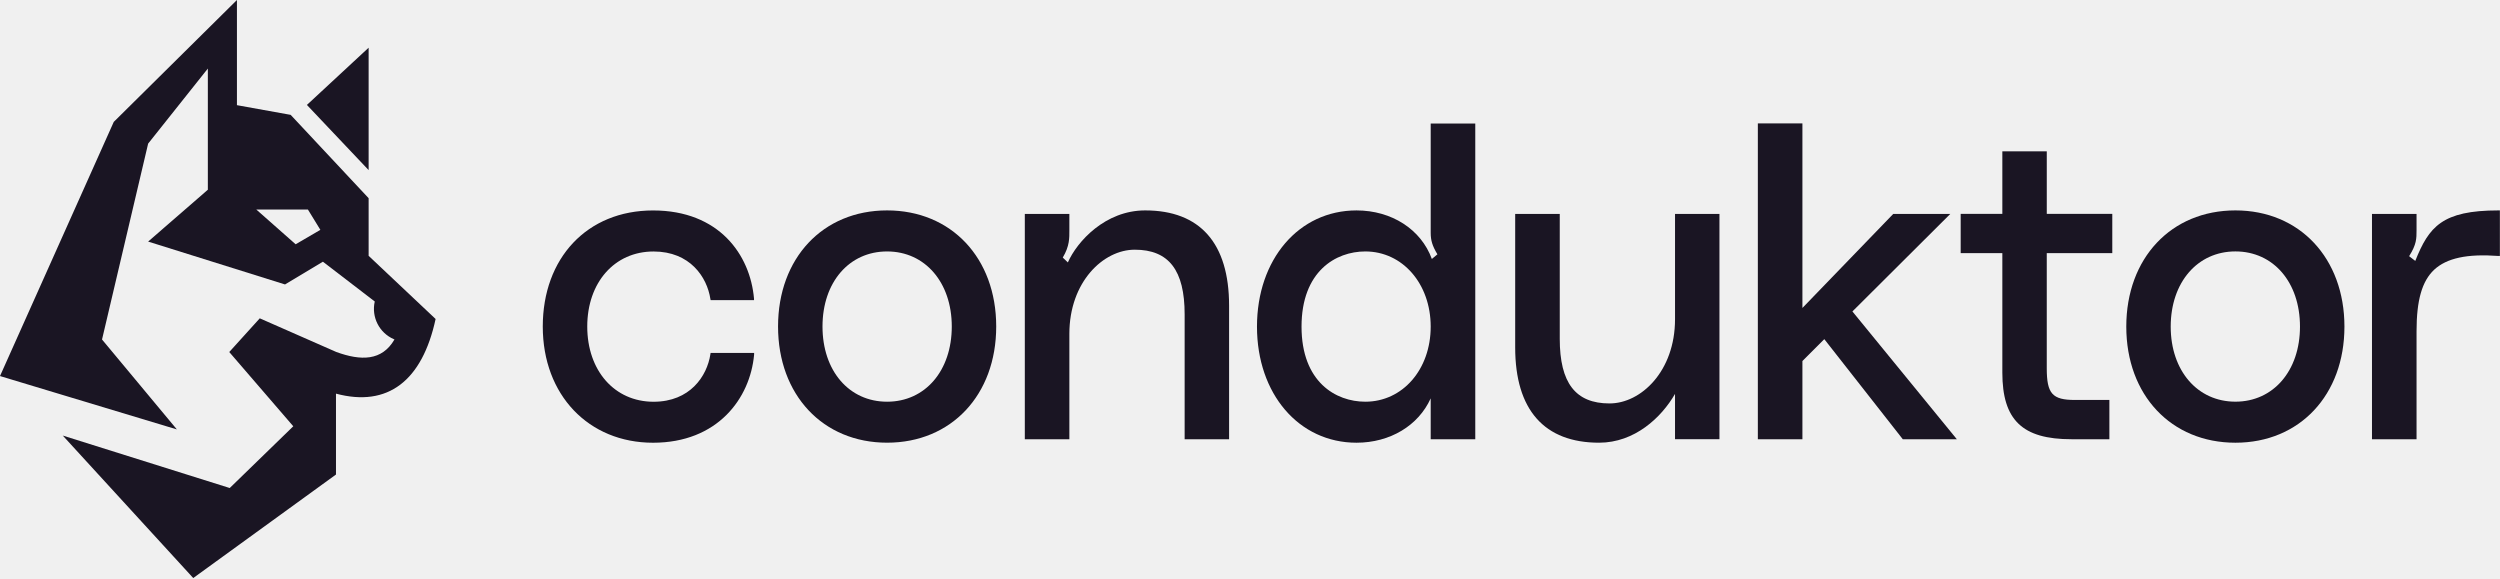
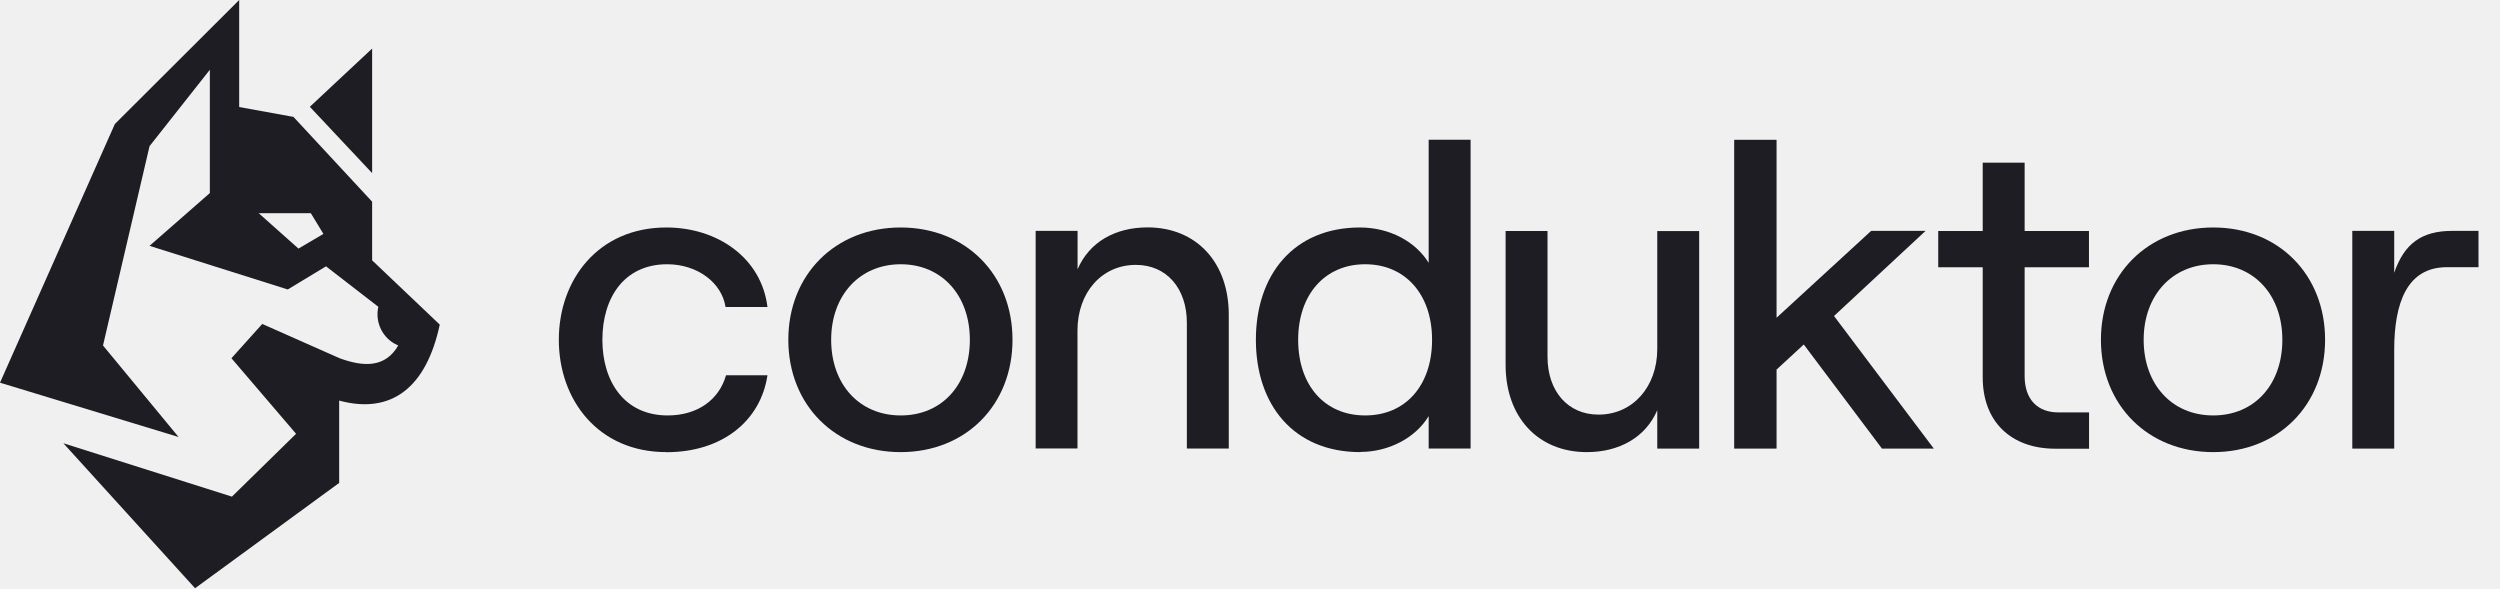
- <svg xmlns="http://www.w3.org/2000/svg" width="173" height="40" viewBox="0 0 173 40" fill="none">
-   <g clip-path="url(#clip0_142_58579)">
-     <path d="M25.509 3.301L21.238 7.261L25.509 11.771V3.301Z" fill="#1A1523" />
-     <path d="M25.509 17.703V13.715L20.114 7.948L16.396 7.278V3.236V0L7.872 8.435L0 26.023L12.239 29.716L7.06 23.493L10.251 9.938L14.383 4.744V13.129L10.251 16.717L19.724 19.684L22.346 18.11L25.933 20.863C25.689 21.939 26.244 23.037 27.257 23.473L27.298 23.491C26.428 24.989 24.971 24.974 23.278 24.36L17.976 22.028L15.865 24.36L20.295 29.498L15.898 33.771L4.343 30.141L13.372 40L23.25 32.837V27.24C26.834 28.199 29.22 26.355 30.144 22.074L25.509 17.703ZM20.459 16.904L17.735 14.499H21.307L22.169 15.905L20.459 16.904Z" fill="#1A1523" />
-     <path d="M49.173 24.423H52.185V24.535C51.913 27.574 49.653 30.637 45.193 30.637C40.731 30.637 37.56 27.334 37.56 22.596C37.56 17.858 40.627 14.563 45.193 14.563C49.759 14.563 51.913 17.627 52.178 20.665V20.769H49.175L49.159 20.689C48.927 19.174 47.749 17.403 45.227 17.403C42.528 17.403 40.638 19.543 40.638 22.597C40.638 25.652 42.528 27.801 45.227 27.801C47.75 27.801 48.927 26.03 49.159 24.514L49.173 24.423Z" fill="#1A1523" />
-     <path d="M61.386 14.56C56.941 14.56 53.841 17.863 53.841 22.593C53.841 27.323 56.941 30.634 61.386 30.634C65.83 30.634 68.938 27.332 68.938 22.593C68.938 17.855 65.832 14.56 61.386 14.56ZM65.863 22.595C65.863 25.657 64.021 27.798 61.386 27.798C58.75 27.798 56.917 25.657 56.917 22.595C56.917 19.532 58.759 17.4 61.386 17.4C64.012 17.4 65.863 19.54 65.863 22.595Z" fill="#1A1523" />
-     <path d="M85.053 21.151V30.395H81.977V21.752C81.977 18.697 80.88 17.279 78.525 17.279C76.347 17.279 74 19.507 74 23.106V30.395H70.917V14.802H74V15.915C74 16.468 74.024 17.013 73.544 17.823L73.896 18.16C74.537 16.708 76.483 14.56 79.246 14.56C83.05 14.56 85.053 16.838 85.053 21.151Z" fill="#1A1523" />
-     <path d="M99.004 8.549V16.101C99.004 16.63 99.109 16.999 99.469 17.599L99.084 17.92C98.339 15.876 96.305 14.561 93.871 14.561C89.882 14.561 86.983 17.945 86.983 22.602C86.983 27.259 89.882 30.636 93.871 30.636C96.192 30.636 98.156 29.449 99.004 27.566V30.396H102.089V8.55H99.004V8.549ZM94.479 27.798C92.436 27.798 90.066 26.435 90.066 22.603C90.066 18.772 92.436 17.4 94.479 17.4C97.057 17.4 99.004 19.637 99.004 22.603C99.004 25.569 97.059 27.798 94.479 27.798Z" fill="#1A1523" />
-     <path d="M118.986 14.801V30.394H115.911V27.259C114.973 28.887 113.123 30.635 110.657 30.635C106.861 30.635 104.851 28.358 104.851 24.045V14.802H107.935V23.445C107.935 26.5 109.024 27.918 111.379 27.918C113.557 27.918 115.912 25.689 115.912 22.09V14.802H118.986V14.801Z" fill="#1A1523" />
-     <path d="M135.413 30.395H131.672L131.648 30.363L126.241 23.469L124.727 24.984V30.396H121.643V8.54H124.727V21.311L131.014 14.802H134.962L134.794 14.97L128.187 21.552L135.413 30.395Z" fill="#1A1523" />
-     <path d="M141.636 17.519V25.489C141.636 27.244 142.021 27.677 143.582 27.677H145.969V30.395H143.343C139.947 30.395 138.562 29.065 138.562 25.785V17.519H135.679V14.801H138.562V10.472H141.637V14.801H146.17V17.519H141.636Z" fill="#1A1523" />
-     <path d="M154.691 14.56C150.246 14.56 147.139 17.863 147.139 22.602C147.139 27.34 150.246 30.636 154.691 30.636C159.137 30.636 162.235 27.333 162.235 22.602C162.235 17.872 159.137 14.56 154.691 14.56ZM159.159 22.602C159.159 25.656 157.317 27.796 154.691 27.796C152.064 27.796 150.213 25.656 150.213 22.602C150.213 19.547 152.057 17.398 154.691 17.398C157.326 17.4 159.159 19.54 159.159 22.602Z" fill="#1A1523" />
-     <path d="M172.992 14.56V17.712H172.888C170.717 17.552 169.308 17.864 168.443 18.666C167.601 19.46 167.225 20.775 167.225 22.931V30.395H164.141V14.802H167.225V15.924C167.225 16.517 167.225 16.911 166.712 17.728L167.137 18.056C168.083 15.683 168.996 14.56 172.896 14.56H172.992Z" fill="#1A1523" />
-   </g>
-   <defs>
-     <clipPath id="clip0_142_58579">
-       <rect width="172.991" height="40" fill="white" />
-     </clipPath>
-   </defs>
+ <svg xmlns="http://www.w3.org/2000/svg" width="170" height="40" viewBox="0 0 170 40" fill="none">
+   <path d="M25.305 17.703V13.715L19.954 7.948L16.265 7.278V3.236V0L7.809 8.435L0 26.023L12.142 29.716L7.004 23.493L10.169 9.938L14.269 4.744V13.129L10.169 16.717L19.567 19.684L22.168 18.11L25.727 20.863C25.484 21.939 26.035 23.037 27.04 23.473L27.081 23.491C26.217 24.989 24.771 24.974 23.093 24.36L17.833 22.028L15.738 24.36L20.133 29.498L15.771 33.771L4.309 30.141L13.265 40L23.064 32.837V27.24C26.62 28.199 28.987 26.355 29.904 22.074L25.305 17.703ZM20.296 16.904L17.594 14.499H21.137L21.992 15.905L20.296 16.904Z" fill="#1D1D23" />
+   <path d="M25.305 3.301L21.069 7.261L25.305 11.771V3.301Z" fill="#1D1D23" />
+   <path d="M166.388 18.169C163.688 18.169 162.806 20.575 162.806 23.806V30.506H159.956V15.7H162.806V18.55C163.481 16.581 164.656 15.7 166.744 15.7H168.538V18.169H166.394H166.388Z" fill="#1D1D23" />
+   <path d="M150.5 30.744C146.063 30.744 142.863 27.544 142.863 23.106C142.863 18.669 146.063 15.469 150.5 15.469C154.938 15.469 158.106 18.669 158.106 23.106C158.106 27.544 154.931 30.744 150.5 30.744ZM145.769 23.106C145.769 26.131 147.681 28.25 150.5 28.25C153.319 28.25 155.2 26.137 155.2 23.106C155.2 20.075 153.288 17.969 150.5 17.969C147.713 17.969 145.769 20.081 145.769 23.106Z" fill="#1D1D23" />
+   <path d="M134.825 11.062H137.675V15.706H142.05V18.175H137.675V25.575C137.675 27.163 138.556 28.044 139.969 28.044H142.056V30.512H139.763C136.769 30.512 134.825 28.694 134.825 25.663V18.175H131.8V15.706H134.825V11.062Z" fill="#1D1D23" />
+   <path d="M117.925 30.506V9.506H120.806V21.606L127.238 15.7H130.938L124.713 21.488L131.5 30.506H127.975L122.656 23.425L120.806 25.131V30.506H117.925Z" fill="#1D1D23" />
+   <path d="M115.544 15.7V30.506H112.694V27.894C111.9 29.744 110.106 30.744 107.906 30.744C104.556 30.744 102.381 28.337 102.381 24.812V15.706H105.231V24.256C105.231 26.606 106.613 28.194 108.7 28.194C111.019 28.194 112.694 26.312 112.694 23.731V15.713H115.544V15.7Z" fill="#1D1D23" />
+   <path d="M92.506 30.744C87.95 30.744 85.4 27.512 85.4 23.106C85.4 18.7 87.956 15.469 92.481 15.469C94.506 15.469 96.269 16.438 97.15 17.875V9.5H100V30.5H97.15V28.294C96.269 29.762 94.45 30.731 92.506 30.731V30.744ZM88.275 23.106C88.275 26.194 90.069 28.25 92.831 28.25C95.594 28.25 97.381 26.194 97.381 23.106C97.381 20.019 95.562 17.969 92.831 17.969C90.1 17.969 88.275 20.025 88.275 23.106Z" fill="#1D1D23" />
+   <path d="M70.425 30.506V15.7H73.275V18.312C74.069 16.462 75.831 15.463 78.031 15.463C81.381 15.463 83.556 17.869 83.556 21.394V30.5H80.706V21.95C80.706 19.6 79.325 18.012 77.237 18.012C74.919 18.012 73.269 19.894 73.269 22.475V30.494H70.419L70.425 30.506Z" fill="#1D1D23" />
+   <path d="M61.244 30.744C56.806 30.744 53.606 27.544 53.606 23.106C53.606 18.669 56.806 15.469 61.244 15.469C65.681 15.469 68.85 18.669 68.85 23.106C68.85 27.544 65.675 30.744 61.244 30.744ZM56.519 23.106C56.519 26.131 58.431 28.25 61.25 28.25C64.069 28.25 65.95 26.137 65.95 23.106C65.95 20.075 64.037 17.969 61.25 17.969C58.462 17.969 56.519 20.081 56.519 23.106Z" fill="#1D1D23" />
+   <path d="M45.312 30.744C40.669 30.744 38 27.188 38 23.106C38 19.025 40.675 15.469 45.312 15.469C48.781 15.469 51.775 17.525 52.188 20.875H49.337C49.075 19.2 47.4 17.969 45.369 17.969C42.431 17.969 40.962 20.262 40.962 23.106C40.962 25.95 42.462 28.25 45.4 28.25C47.425 28.25 48.894 27.194 49.369 25.519H52.188C51.719 28.631 49.106 30.75 45.312 30.75V30.744Z" fill="#1D1D23" />
</svg>
